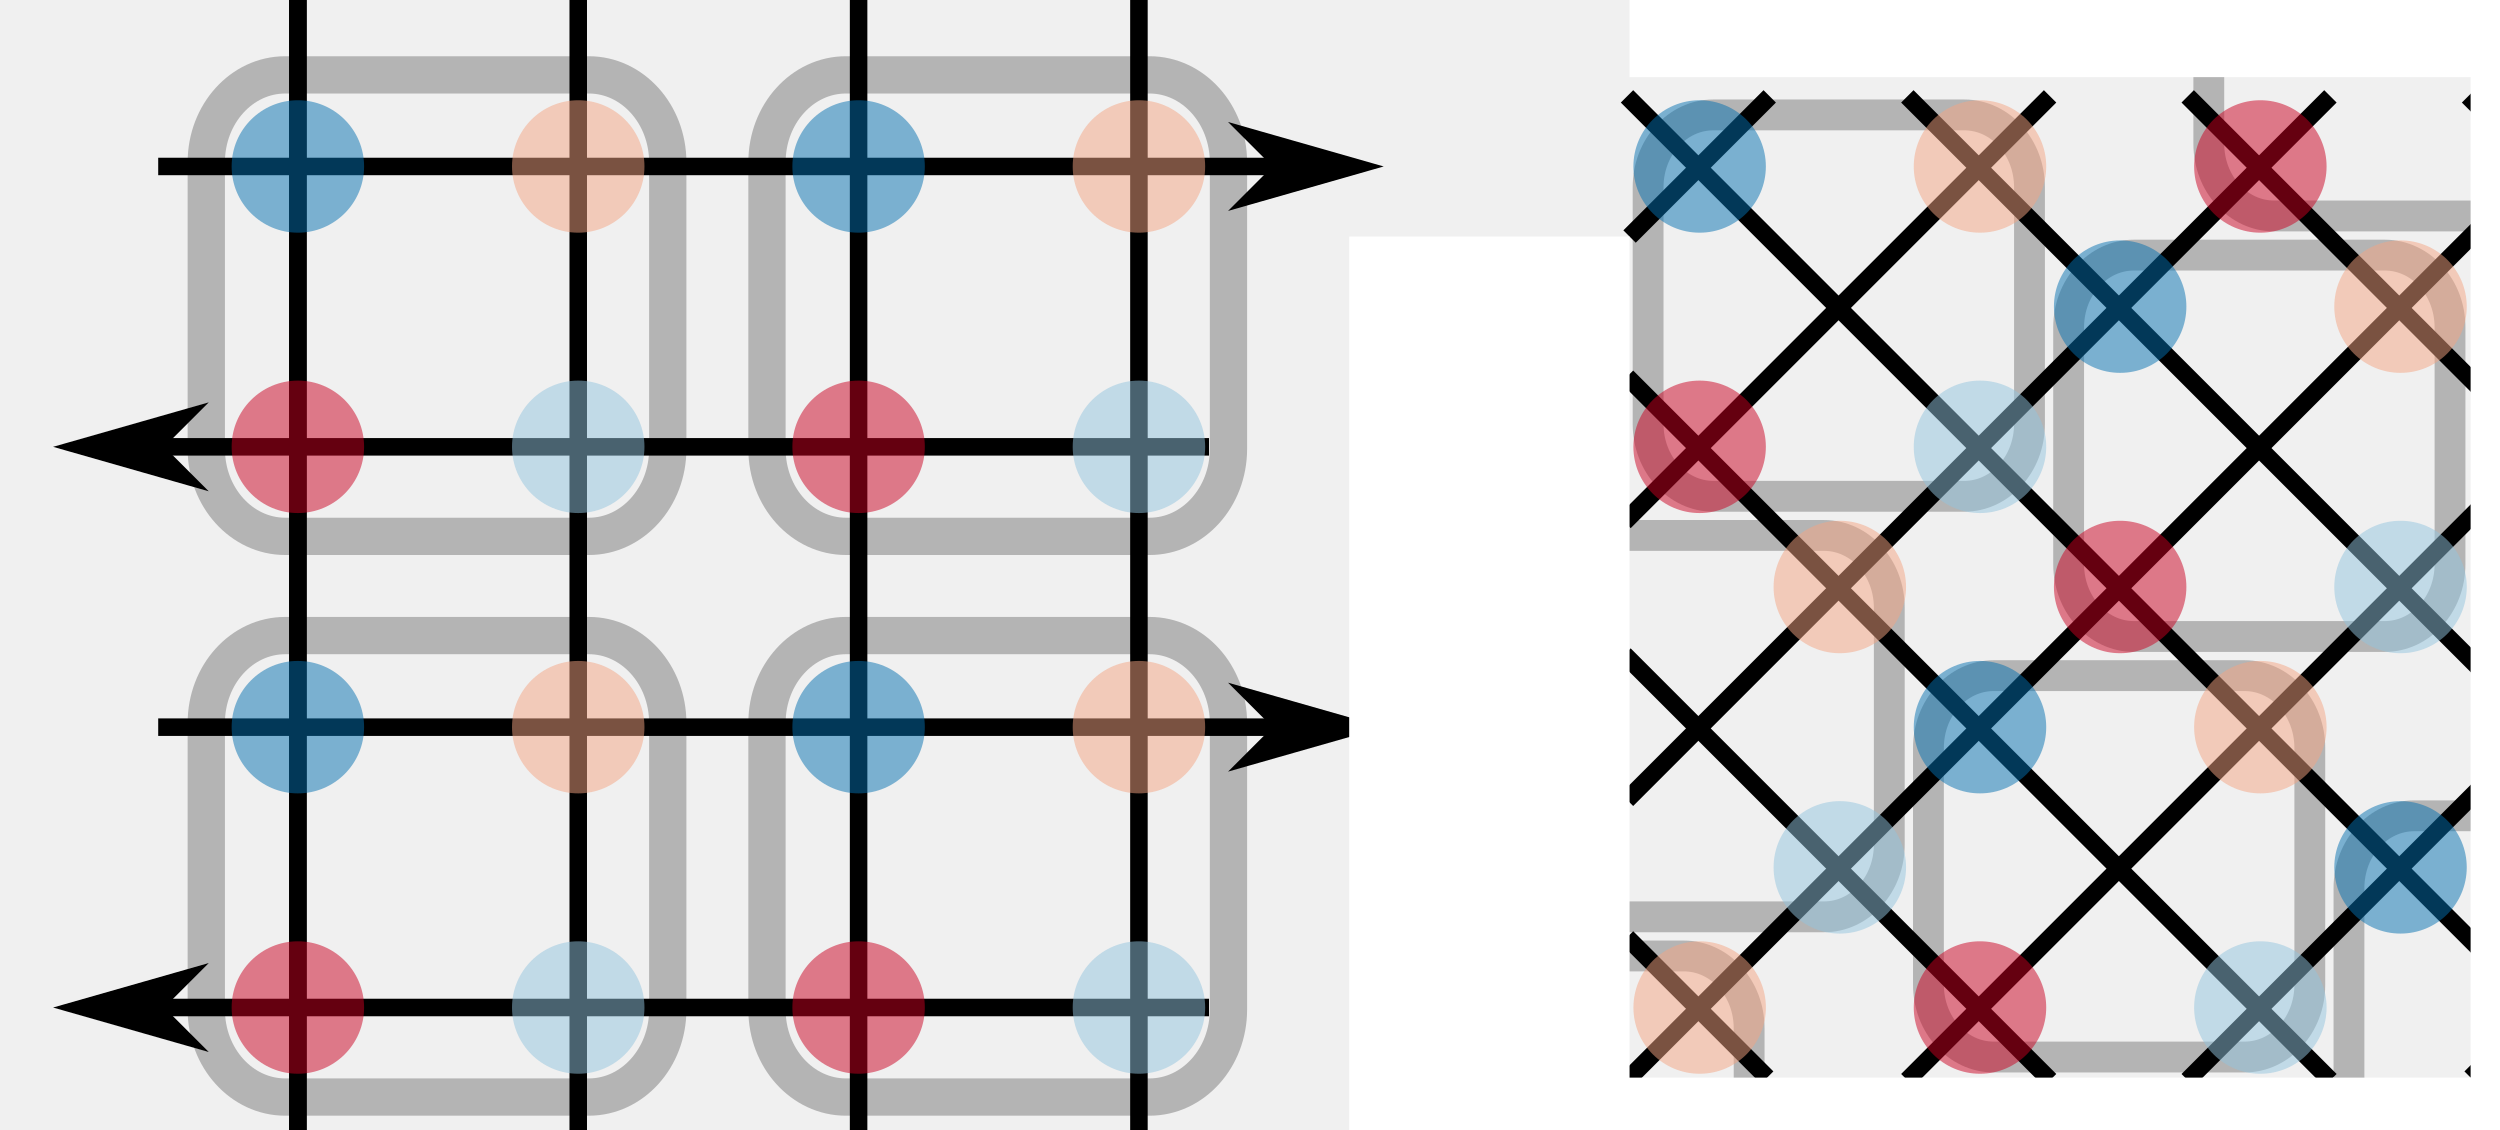
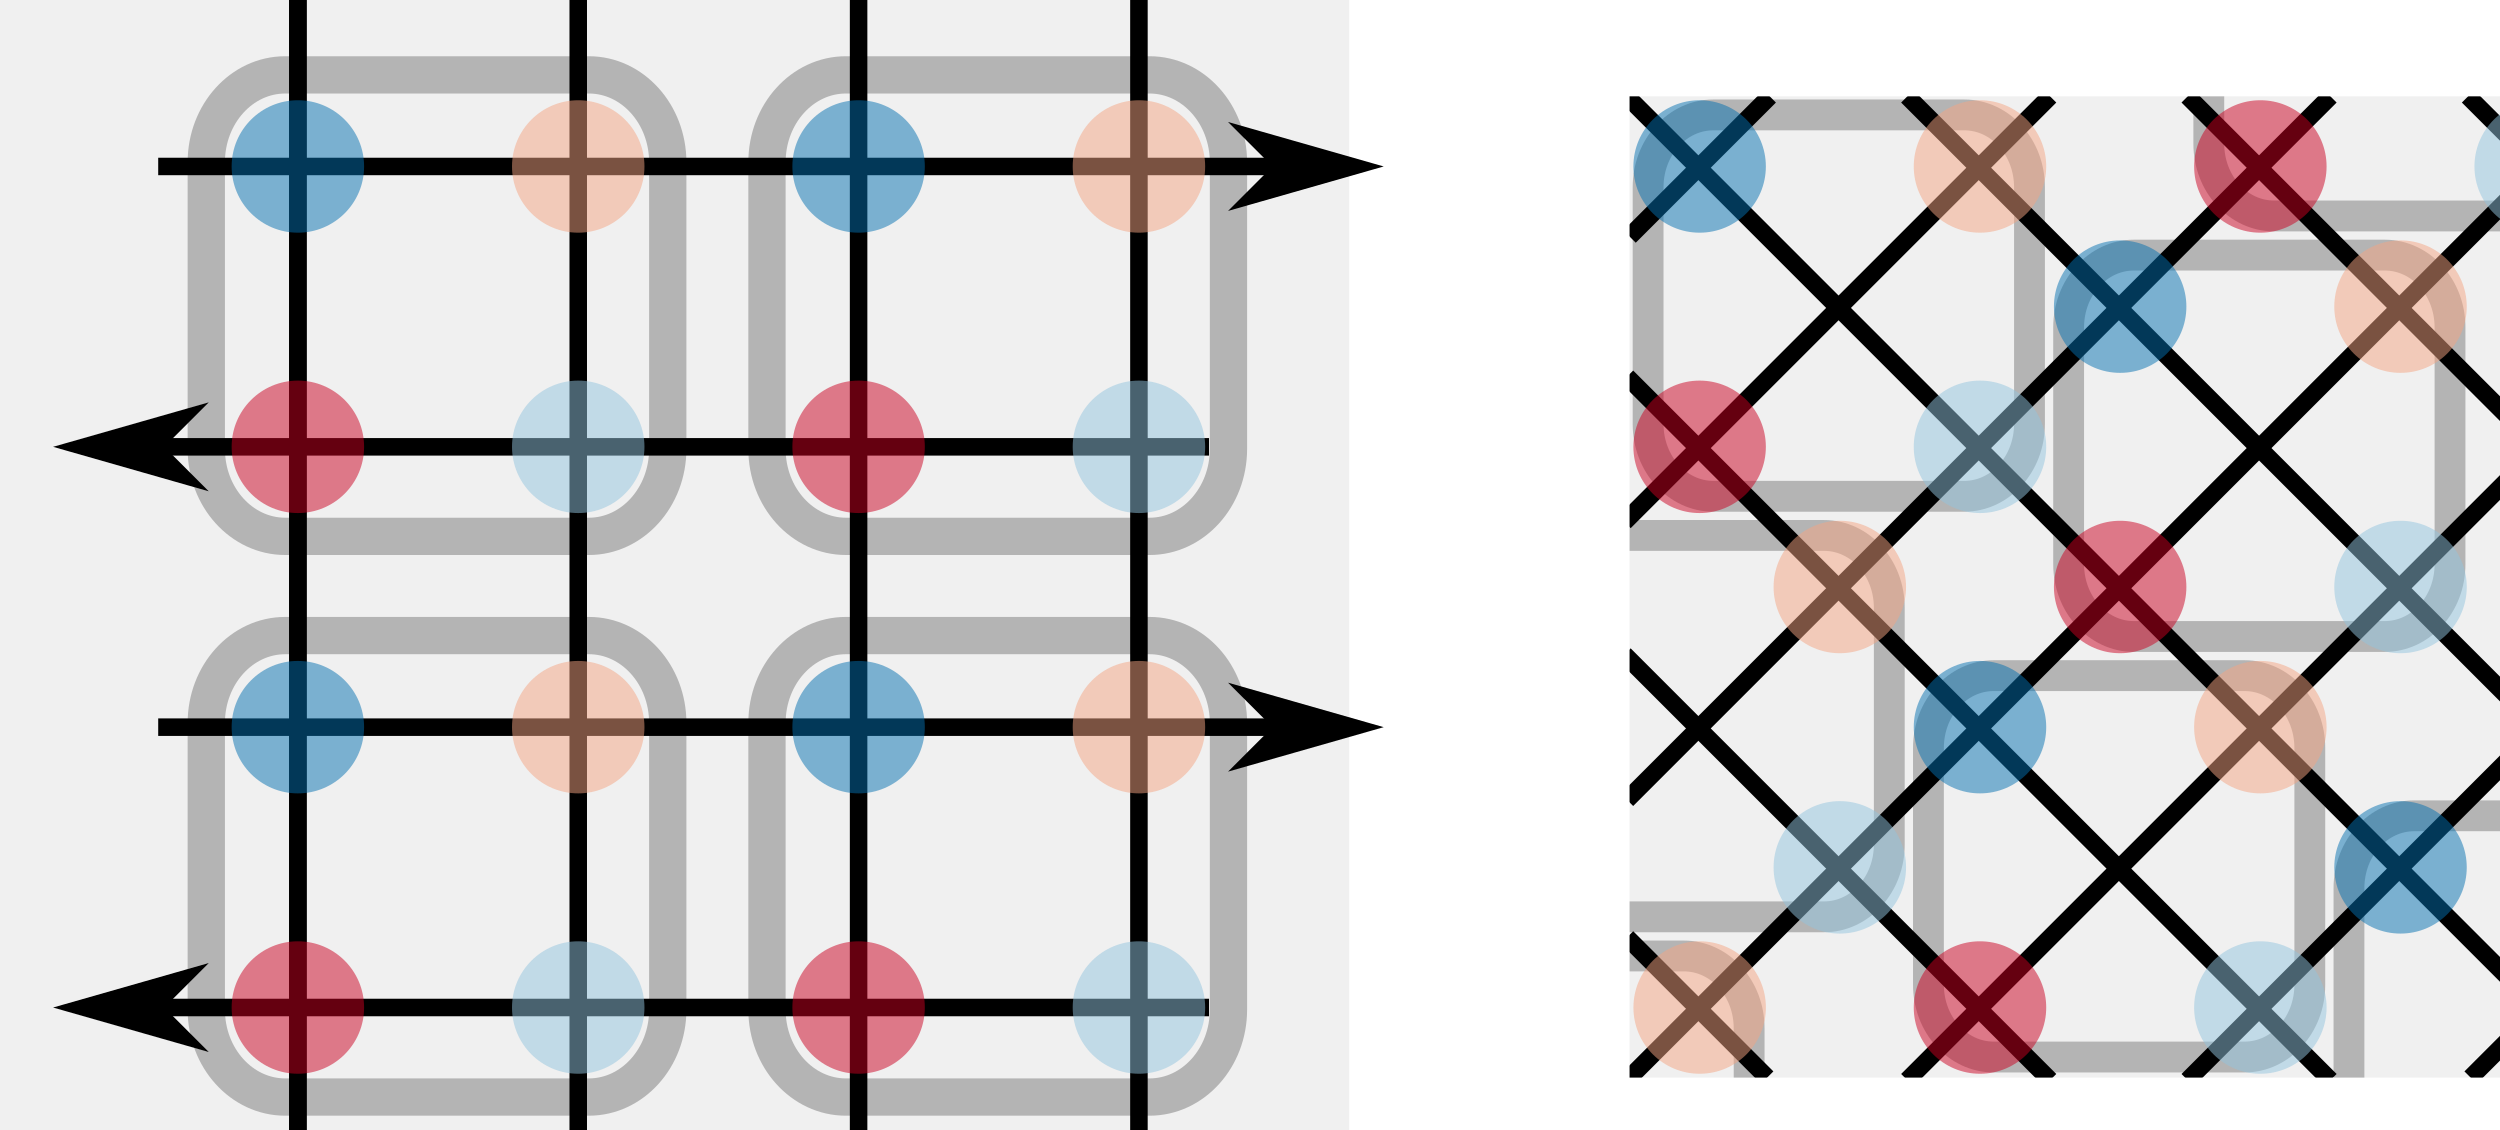
<svg xmlns="http://www.w3.org/2000/svg" width="75.5mm" height="34.1mm" viewBox="0 0 75.5 34.1" version="1.1" id="svg8">
  <defs id="defs2">
    <marker style="overflow:visible" id="Arrow1Lend" refX="0" refY="0" orient="auto">
      <path transform="matrix(-0.8,0,0,-0.8,-10,0)" style="fill:context-stroke;fill-rule:evenodd;stroke:context-stroke;stroke-width:1pt" d="M 0,0 5,-5 -12.5,0 5,5 Z" id="path6977" />
    </marker>
    <marker style="overflow:visible" id="marker2027" refX="0" refY="0" orient="auto">
      <path transform="matrix(-0.4,0,0,-0.4,-4,0)" style="fill:#000000;fill-opacity:1;fill-rule:evenodd;stroke:#000000;stroke-width:1pt;stroke-opacity:1" d="M 0,0 5,-5 -12.5,0 5,5 Z" id="path2025" />
    </marker>
    <marker style="overflow:visible" id="marker2017" refX="0" refY="0" orient="auto">
      <path transform="matrix(-0.4,0,0,-0.4,-4,0)" style="fill:#000000;fill-opacity:1;fill-rule:evenodd;stroke:#000000;stroke-width:1pt;stroke-opacity:1" d="M 0,0 5,-5 -12.5,0 5,5 Z" id="path2015" />
    </marker>
    <marker style="overflow:visible" id="marker2007" refX="0" refY="0" orient="auto">
      <path transform="matrix(-0.4,0,0,-0.4,-4,0)" style="fill:#000000;fill-opacity:1;fill-rule:evenodd;stroke:#000000;stroke-width:1pt;stroke-opacity:1" d="M 0,0 5,-5 -12.5,0 5,5 Z" id="path2005" />
    </marker>
    <marker style="overflow:visible" id="marker1949" refX="0" refY="0" orient="auto">
      <path transform="matrix(-0.4,0,0,-0.4,-4,0)" style="fill:#000000;fill-opacity:1;fill-rule:evenodd;stroke:#000000;stroke-width:1pt;stroke-opacity:1" d="M 0,0 5,-5 -12.5,0 5,5 Z" id="path1947" />
    </marker>
    <marker style="overflow:visible" id="marker1605" refX="0" refY="0" orient="auto">
      <path transform="matrix(-0.2,0,0,-0.2,-1.2,0)" style="fill:#000000;fill-opacity:0.533;fill-rule:evenodd;stroke:#000000;stroke-width:1pt;stroke-opacity:1" d="M 0,0 5,-5 -12.5,0 5,5 Z" id="path1603" />
    </marker>
    <marker style="overflow:visible" id="marker1595" refX="0" refY="0" orient="auto">
      <path transform="matrix(-0.2,0,0,-0.2,-1.2,0)" style="fill:#000000;fill-opacity:0.533;fill-rule:evenodd;stroke:#000000;stroke-width:1pt;stroke-opacity:1" d="M 0,0 5,-5 -12.5,0 5,5 Z" id="path1593" />
    </marker>
    <marker style="overflow:visible" id="Arrow1Mend" refX="0" refY="0" orient="auto">
      <path transform="matrix(-0.4,0,0,-0.4,-4,0)" style="fill:#377eb8;fill-opacity:0.533;fill-rule:evenodd;stroke:#000000;stroke-width:1pt;stroke-opacity:1" d="M 0,0 5,-5 -12.5,0 5,5 Z" id="path1012" />
    </marker>
    <marker style="overflow:visible" id="Arrow2Mend" refX="0" refY="0" orient="auto">
      <path transform="scale(-0.6)" d="M 8.719,4.034 -2.207,0.016 8.719,-4.002 c -1.745,2.372 -1.735,5.617 -6e-7,8.035 z" style="fill:#377eb8;fill-opacity:0.533;fill-rule:evenodd;stroke:#000000;stroke-width:0.625;stroke-linejoin:round;stroke-opacity:1" id="path1030" />
    </marker>
  </defs>
  <g id="layer1" transform="translate(-18.45134,-112.6548)">
-     <path style="fill:#377eb8;fill-opacity:0.533;stroke:#000000;stroke-width:0.529;stroke-linejoin:bevel;stroke-miterlimit:4;stroke-dasharray:none;stroke-opacity:1;marker-end:url(#marker2027)" d="M 23.229,117.682 H 59.197" id="path6185" />
-     <path style="fill:#377eb8;fill-opacity:0.533;stroke:#000000;stroke-width:0.529;stroke-linejoin:bevel;stroke-miterlimit:4;stroke-dasharray:none;stroke-opacity:1;marker-end:url(#marker2027)" d="m 54.964,126.149 -33.867,10e-6" id="path6372" />
-     <path style="fill:#377eb8;fill-opacity:0.533;stroke:#000000;stroke-width:0.529;stroke-linejoin:bevel;stroke-miterlimit:4;stroke-dasharray:none;stroke-opacity:1;marker-end:url(#marker2027)" d="M 23.229,134.615 H 59.197" id="path6591" />
-     <path style="fill:#377eb8;fill-opacity:0.533;stroke:#000000;stroke-width:0.529;stroke-linejoin:bevel;stroke-miterlimit:4;stroke-dasharray:none;stroke-opacity:1;marker-end:url(#marker2027)" d="m 54.964,143.082 -33.867,1e-5" id="path6603" />
-     <path style="fill:#377eb8;fill-opacity:0.533;stroke:#000000;stroke-width:0.529;stroke-linejoin:bevel;stroke-miterlimit:4;stroke-dasharray:none;stroke-opacity:1;marker-end:url(#marker2027)" d="m 27.447,111.332 0,42.333" id="path1084" />
-     <path style="fill:#377eb8;fill-opacity:0.533;stroke:#000000;stroke-width:0.529;stroke-linejoin:bevel;stroke-miterlimit:4;stroke-dasharray:none;stroke-opacity:1;marker-end:url(#marker2027)" d="m 35.914,111.332 v 42.333" id="path1166" />
-     <path style="fill:#377eb8;fill-opacity:0.533;stroke:#000000;stroke-width:0.529;stroke-linejoin:bevel;stroke-miterlimit:4;stroke-dasharray:none;stroke-opacity:1;marker-end:url(#marker2027)" d="m 44.381,111.332 v 42.333" id="path1168" />
-     <path style="fill:#377eb8;fill-opacity:0.533;stroke:#000000;stroke-width:0.529;stroke-linejoin:bevel;stroke-miterlimit:4;stroke-dasharray:none;stroke-opacity:1;marker-end:url(#marker2027)" d="m 52.847,111.332 v 42.333" id="path1170" />
    <path style="fill:#377eb8;fill-opacity:0.533;stroke:#000000;stroke-width:0.529;stroke-linejoin:bevel;stroke-miterlimit:4;stroke-dasharray:none;stroke-opacity:1" d="m 92.987,115.565 4.233,4.233" id="path2026" />
    <rect style="opacity:0.25;fill:none;stroke:#000000;stroke-width:0.931;stroke-linecap:square;stroke-linejoin:round;stroke-miterlimit:4;stroke-dasharray:none" id="rect5871" width="11.518" height="11.518" x="85.157" y="107.659" rx="1.97" ry="2.183" />
    <path style="fill:#377eb8;fill-opacity:0.533;stroke:#000000;stroke-width:0.529;stroke-linejoin:bevel;stroke-miterlimit:4;stroke-dasharray:none;stroke-opacity:1" d="m 84.52,115.565 12.854,12.854" id="path2024" />
    <path style="fill:#377eb8;fill-opacity:0.533;stroke:#000000;stroke-width:0.529;stroke-linejoin:bevel;stroke-miterlimit:4;stroke-dasharray:none;stroke-opacity:1" d="m 76.053,115.565 21.244,21.244" id="path2028" />
    <path style="fill:#377eb8;fill-opacity:0.533;stroke:#000000;stroke-width:0.529;stroke-linejoin:bevel;stroke-miterlimit:4;stroke-dasharray:none;stroke-opacity:1" d="M 67.587,115.565 97.297,145.276" id="path2030" />
    <path style="fill:#377eb8;fill-opacity:0.533;stroke:#000000;stroke-width:0.529;stroke-linejoin:bevel;stroke-miterlimit:4;stroke-dasharray:none;stroke-opacity:1" d="M 67.587,124.032 88.83,145.276" id="path2032" />
    <path style="fill:#377eb8;fill-opacity:0.533;stroke:#000000;stroke-width:0.529;stroke-linejoin:bevel;stroke-miterlimit:4;stroke-dasharray:none;stroke-opacity:1" d="M 67.51,132.422 80.364,145.276" id="path2034" />
    <path style="fill:#377eb8;fill-opacity:0.533;stroke:#000000;stroke-width:0.529;stroke-linejoin:bevel;stroke-miterlimit:4;stroke-dasharray:none;stroke-opacity:1" d="m 67.587,140.965 4.233,4.233" id="path2036" />
    <path style="fill:#377eb8;fill-opacity:0.533;stroke:#000000;stroke-width:0.529;stroke-linejoin:bevel;stroke-miterlimit:4;stroke-dasharray:none;stroke-opacity:1" d="M 80.364,115.565 67.51,128.419" id="path905" />
    <path style="fill:#377eb8;fill-opacity:0.533;stroke:#000000;stroke-width:0.529;stroke-linejoin:bevel;stroke-miterlimit:4;stroke-dasharray:none;stroke-opacity:1" d="m 71.897,115.565 -4.233,4.233" id="path1495" />
    <path style="fill:#377eb8;fill-opacity:0.533;stroke:#000000;stroke-width:0.529;stroke-linejoin:bevel;stroke-miterlimit:4;stroke-dasharray:none;stroke-opacity:1" d="m 88.83,115.565 -21.244,21.244" id="path1497" />
    <path style="fill:#377eb8;fill-opacity:0.533;stroke:#000000;stroke-width:0.529;stroke-linejoin:bevel;stroke-miterlimit:4;stroke-dasharray:none;stroke-opacity:1" d="M 97.297,115.565 67.587,145.276" id="path1499" />
    <path style="fill:#377eb8;fill-opacity:0.533;stroke:#000000;stroke-width:0.529;stroke-linejoin:bevel;stroke-miterlimit:4;stroke-dasharray:none;stroke-opacity:1" d="M 97.297,124.032 76.053,145.276" id="path1501" />
    <path style="fill:#377eb8;fill-opacity:0.533;stroke:#000000;stroke-width:0.529;stroke-linejoin:bevel;stroke-miterlimit:4;stroke-dasharray:none;stroke-opacity:1" d="M 97.374,132.422 84.52,145.276" id="path1503" />
    <path style="fill:#377eb8;fill-opacity:0.533;stroke:#000000;stroke-width:0.529;stroke-linejoin:bevel;stroke-miterlimit:4;stroke-dasharray:none;stroke-opacity:1" d="m 97.297,140.965 -4.233,4.233" id="path2022" />
    <rect style="opacity:0.25;fill:none;stroke:#000000;stroke-width:0.931;stroke-linecap:square;stroke-linejoin:round;stroke-miterlimit:4;stroke-dasharray:none" id="rect953" width="11.518" height="11.518" x="68.224" y="116.125" rx="1.97" ry="2.183" />
    <rect style="opacity:0.25;fill:none;stroke:#000000;stroke-width:0.931;stroke-linecap:square;stroke-linejoin:round;stroke-miterlimit:4;stroke-dasharray:none" id="rect1473" width="11.518" height="11.518" x="80.924" y="120.359" rx="1.97" ry="2.183" />
    <rect style="opacity:0.25;fill:none;stroke:#000000;stroke-width:0.931;stroke-linecap:square;stroke-linejoin:round;stroke-miterlimit:4;stroke-dasharray:none" id="rect1483" width="11.518" height="11.518" x="76.69" y="133.059" rx="1.97" ry="2.183" />
    <rect style="opacity:0.25;fill:none;stroke:#000000;stroke-width:0.931;stroke-linecap:square;stroke-linejoin:round;stroke-miterlimit:4;stroke-dasharray:none" id="rect1493" width="11.518" height="11.518" x="63.99" y="128.825" rx="1.97" ry="2.183" />
    <rect style="opacity:0.25;fill:none;stroke:#000000;stroke-width:0.931;stroke-linecap:square;stroke-linejoin:round;stroke-miterlimit:4;stroke-dasharray:none" id="rect7575" width="11.518" height="11.518" x="59.757" y="141.525" rx="1.97" ry="2.183" />
    <rect style="opacity:0.25;fill:none;stroke:#000000;stroke-width:0.931;stroke-linecap:square;stroke-linejoin:round;stroke-miterlimit:4;stroke-dasharray:none" id="rect7585" width="11.518" height="11.518" x="89.39" y="137.292" rx="1.97" ry="2.183" />
-     <path style="fill:#377eb8;fill-opacity:0.533;stroke:#000000;stroke-width:0.529;stroke-linejoin:bevel;stroke-miterlimit:4;stroke-dasharray:none;stroke-opacity:1" d="M 70.471,104.141 64.788,98.458" id="path2473" />
-     <path style="fill:#377eb8;fill-opacity:0.533;stroke:#000000;stroke-width:0.529;stroke-linejoin:bevel;stroke-miterlimit:4;stroke-dasharray:none;stroke-opacity:1" d="m 69.823,91.394 -5.446,5.446" id="path2451" />
-     <path style="fill:#377eb8;fill-opacity:0.533;stroke:#000000;stroke-width:0.529;stroke-linejoin:bevel;stroke-miterlimit:4;stroke-dasharray:none;stroke-opacity:1" d="M 77.124,103.309 65.328,91.513" id="path2471" />
-     <path style="fill:#377eb8;fill-opacity:0.533;stroke:#000000;stroke-width:0.529;stroke-linejoin:bevel;stroke-miterlimit:4;stroke-dasharray:none;stroke-opacity:1" d="M 77.76,91.394 64.906,104.249" id="path2289" />
-     <path style="fill:#377eb8;fill-opacity:0.533;stroke:#000000;stroke-width:0.529;stroke-linejoin:bevel;stroke-miterlimit:4;stroke-dasharray:none;stroke-opacity:1" d="m 77.956,96.127 -5.446,-4.917" id="path1009" />
-     <path style="fill:#377eb8;fill-opacity:0.533;stroke:#000000;stroke-width:0.529;stroke-linejoin:bevel;stroke-miterlimit:4;stroke-dasharray:none;stroke-opacity:1" d="m 77.76,98.803 -5.446,5.975" id="path1093" />
-     <path style="fill:#000000;fill-opacity:1;stroke:#000000;stroke-width:0.529;stroke-linejoin:bevel;stroke-miterlimit:4;stroke-dasharray:none;stroke-opacity:1;marker-end:url(#marker2027)" d="M 101.227,101.785 H 86.152" id="path1553" />
-     <path style="fill:#377eb8;fill-opacity:0.533;stroke:#000000;stroke-width:0.569;stroke-linejoin:bevel;stroke-miterlimit:4;stroke-dasharray:none;stroke-opacity:1" d="M 89.918,91.178 V 105.276" id="path1563" />
-     <path style="fill:#377eb8;fill-opacity:0.533;stroke:#000000;stroke-width:0.569;stroke-linejoin:bevel;stroke-miterlimit:4;stroke-dasharray:none;stroke-opacity:1" d="M 97.52,91.178 V 105.665" id="path1565" />
-     <path style="fill:#000000;fill-opacity:1;stroke:#000000;stroke-width:0.529;stroke-linejoin:bevel;stroke-miterlimit:4;stroke-dasharray:none;stroke-opacity:1;marker-end:url(#marker2017)" d="M 86.674,94.178 H 100.915" id="path1567" />
-     <rect style="opacity:0.25;fill:none;stroke:#000000;stroke-width:1.126;stroke-linecap:square;stroke-linejoin:round;stroke-miterlimit:4;stroke-dasharray:none" id="rect6195" width="13.937" height="13.937" x="24.681" y="114.916" rx="2.384" ry="2.641" />
-     <rect style="opacity:0.25;fill:none;stroke:#000000;stroke-width:1.126;stroke-linecap:square;stroke-linejoin:round;stroke-miterlimit:4;stroke-dasharray:none" id="rect6571" width="13.937" height="13.937" x="41.614" y="114.916" rx="2.384" ry="2.641" />
-     <rect style="opacity:0.25;fill:none;stroke:#000000;stroke-width:1.126;stroke-linecap:square;stroke-linejoin:round;stroke-miterlimit:4;stroke-dasharray:none" id="rect6601" width="13.937" height="13.937" x="24.681" y="131.849" rx="2.384" ry="2.641" />
-     <rect style="opacity:0.25;fill:none;stroke:#000000;stroke-width:1.126;stroke-linecap:square;stroke-linejoin:round;stroke-miterlimit:4;stroke-dasharray:none" id="rect6613" width="13.937" height="13.937" x="41.614" y="131.849" rx="2.384" ry="2.641" />
-     <path style="fill:#377eb8;fill-opacity:0.533;stroke:#000000;stroke-width:0.529;stroke-linejoin:bevel;stroke-miterlimit:4;stroke-dasharray:none;stroke-opacity:1;marker-end:url(#marker2027)" d="m 27.447,111.332 0,42.333" id="path987" />
    <circle style="fill:#ca0020;fill-opacity:0.5;stroke:none;stroke-width:0.423;stroke-linejoin:bevel;stroke-miterlimit:4;stroke-dasharray:none;stroke-opacity:1" id="circle5867" cx="86.714" cy="117.682" r="2" />
    <circle style="fill:#92c5de;fill-opacity:0.5;stroke:none;stroke-width:0.423;stroke-linejoin:bevel;stroke-miterlimit:4;stroke-dasharray:none;stroke-opacity:1" id="circle5869" cx="95.18" cy="117.682" r="2" />
    <circle style="fill:#f4a582;fill-opacity:0.5;stroke:none;stroke-width:0.423;stroke-linejoin:bevel;stroke-miterlimit:4;stroke-dasharray:none;stroke-opacity:1" id="circle915" cx="78.247" cy="117.682" r="2" />
    <circle style="fill:#0571b0;fill-opacity:0.5;stroke:none;stroke-width:0.423;stroke-linejoin:bevel;stroke-miterlimit:4;stroke-dasharray:none;stroke-opacity:1" id="circle917" cx="69.78" cy="117.682" r="2" />
    <circle style="fill:#ca0020;fill-opacity:0.5;stroke:none;stroke-width:0.423;stroke-linejoin:bevel;stroke-miterlimit:4;stroke-dasharray:none;stroke-opacity:1" id="circle919" cx="69.78" cy="126.149" r="2" />
    <circle style="fill:#92c5de;fill-opacity:0.5;stroke:none;stroke-width:0.423;stroke-linejoin:bevel;stroke-miterlimit:4;stroke-dasharray:none;stroke-opacity:1" id="circle921" cx="78.247" cy="126.149" r="2" />
    <circle style="fill:#f4a582;fill-opacity:0.5;stroke:none;stroke-width:0.423;stroke-linejoin:bevel;stroke-miterlimit:4;stroke-dasharray:none;stroke-opacity:1" id="circle1465" cx="90.947" cy="121.915" r="2" />
    <circle style="fill:#0571b0;fill-opacity:0.5;stroke:none;stroke-width:0.423;stroke-linejoin:bevel;stroke-miterlimit:4;stroke-dasharray:none;stroke-opacity:1" id="circle1467" cx="82.48" cy="121.915" r="2" />
    <circle style="fill:#ca0020;fill-opacity:0.5;stroke:none;stroke-width:0.423;stroke-linejoin:bevel;stroke-miterlimit:4;stroke-dasharray:none;stroke-opacity:1" id="circle1469" cx="82.48" cy="130.382" r="2" />
    <circle style="fill:#92c5de;fill-opacity:0.5;stroke:none;stroke-width:0.423;stroke-linejoin:bevel;stroke-miterlimit:4;stroke-dasharray:none;stroke-opacity:1" id="circle1471" cx="90.947" cy="130.382" r="2" />
    <circle style="fill:#f4a582;fill-opacity:0.5;stroke:none;stroke-width:0.423;stroke-linejoin:bevel;stroke-miterlimit:4;stroke-dasharray:none;stroke-opacity:1" id="circle1475" cx="86.714" cy="134.615" r="2" />
    <circle style="fill:#0571b0;fill-opacity:0.5;stroke:none;stroke-width:0.423;stroke-linejoin:bevel;stroke-miterlimit:4;stroke-dasharray:none;stroke-opacity:1" id="circle1477" cx="78.247" cy="134.615" r="2" />
    <circle style="fill:#ca0020;fill-opacity:0.5;stroke:none;stroke-width:0.423;stroke-linejoin:bevel;stroke-miterlimit:4;stroke-dasharray:none;stroke-opacity:1" id="circle1479" cx="78.247" cy="143.082" r="2" />
    <circle style="fill:#92c5de;fill-opacity:0.5;stroke:none;stroke-width:0.423;stroke-linejoin:bevel;stroke-miterlimit:4;stroke-dasharray:none;stroke-opacity:1" id="circle1481" cx="86.714" cy="143.082" r="2" />
    <circle style="fill:#f4a582;fill-opacity:0.5;stroke:none;stroke-width:0.423;stroke-linejoin:bevel;stroke-miterlimit:4;stroke-dasharray:none;stroke-opacity:1" id="circle1485" cx="74.014" cy="130.382" r="2" />
    <circle style="fill:#0571b0;fill-opacity:0.5;stroke:none;stroke-width:0.423;stroke-linejoin:bevel;stroke-miterlimit:4;stroke-dasharray:none;stroke-opacity:1" id="circle1487" cx="65.547" cy="130.382" r="2" />
    <circle style="fill:#ca0020;fill-opacity:0.5;stroke:none;stroke-width:0.423;stroke-linejoin:bevel;stroke-miterlimit:4;stroke-dasharray:none;stroke-opacity:1" id="circle1489" cx="65.547" cy="138.849" r="2" />
    <circle style="fill:#92c5de;fill-opacity:0.5;stroke:none;stroke-width:0.423;stroke-linejoin:bevel;stroke-miterlimit:4;stroke-dasharray:none;stroke-opacity:1" id="circle1491" cx="74.014" cy="138.849" r="2" />
    <circle style="fill:#f4a582;fill-opacity:0.5;stroke:none;stroke-width:0.423;stroke-linejoin:bevel;stroke-miterlimit:4;stroke-dasharray:none;stroke-opacity:1" id="circle7567" cx="69.781" cy="143.082" r="2" />
    <circle style="fill:#0571b0;fill-opacity:0.5;stroke:none;stroke-width:0.423;stroke-linejoin:bevel;stroke-miterlimit:4;stroke-dasharray:none;stroke-opacity:1" id="circle7569" cx="61.314" cy="143.082" r="2" />
    <circle style="fill:#ca0020;fill-opacity:0.5;stroke:none;stroke-width:0.423;stroke-linejoin:bevel;stroke-miterlimit:4;stroke-dasharray:none;stroke-opacity:1" id="circle7571" cx="61.314" cy="151.549" r="2" />
    <circle style="fill:#92c5de;fill-opacity:0.5;stroke:none;stroke-width:0.423;stroke-linejoin:bevel;stroke-miterlimit:4;stroke-dasharray:none;stroke-opacity:1" id="circle7573" cx="69.781" cy="151.549" r="2" />
    <circle style="fill:#f4a582;fill-opacity:0.5;stroke:none;stroke-width:0.423;stroke-linejoin:bevel;stroke-miterlimit:4;stroke-dasharray:none;stroke-opacity:1" id="circle7577" cx="99.414" cy="138.849" r="2" />
    <circle style="fill:#0571b0;fill-opacity:0.5;stroke:none;stroke-width:0.423;stroke-linejoin:bevel;stroke-miterlimit:4;stroke-dasharray:none;stroke-opacity:1" id="circle7579" cx="90.947" cy="138.849" r="2" />
    <circle style="fill:#ca0020;fill-opacity:0.5;stroke:none;stroke-width:0.423;stroke-linejoin:bevel;stroke-miterlimit:4;stroke-dasharray:none;stroke-opacity:1" id="circle7581" cx="90.947" cy="147.315" r="2" />
    <circle style="fill:#92c5de;fill-opacity:0.5;stroke:none;stroke-width:0.423;stroke-linejoin:bevel;stroke-miterlimit:4;stroke-dasharray:none;stroke-opacity:1" id="circle7583" cx="99.414" cy="147.315" r="2" />
    <circle style="fill:#f4a582;fill-opacity:0.5;stroke:none;stroke-width:0.423;stroke-linejoin:bevel;stroke-miterlimit:4;stroke-dasharray:none;stroke-opacity:1" id="circle5863" cx="95.18" cy="109.215" r="2" />
    <circle style="fill:#0571b0;fill-opacity:0.5;stroke:none;stroke-width:0.423;stroke-linejoin:bevel;stroke-miterlimit:4;stroke-dasharray:none;stroke-opacity:1" id="circle5865" cx="86.714" cy="109.215" r="2" />
-     <path id="rect6717" style="opacity:1;fill:#ffffff;stroke-width:1.414;stroke-linecap:square" d="m 59.197,119.799 h 8.467 l 4e-6,1e-5 1.1e-5,25.4 h 25.4 v -30.215 h -25.4 v -7.885 h 35.983 l 0,44.45 -44.45,-5e-5 h -4e-6 l 0,-31.75 z" />
+     <path id="rect6717" style="opacity:1;fill:#ffffff;stroke-width:1.414;stroke-linecap:square" d="m 59.197,109.215 6.35,-1e-5 29.633,1e-5 0,6.35 H 67.664 l 0,29.633 h 27.517 l -1.3e-5,4.233 -35.983,-5e-5 z" />
+     <path style="fill:#377eb8;fill-opacity:0.533;stroke:#000000;stroke-width:0.529;stroke-linejoin:bevel;stroke-miterlimit:4;stroke-dasharray:none;stroke-opacity:1;marker-end:url(#marker2027)" d="M 23.229,117.682 H 59.197" id="path6185" />
+     <path style="fill:#377eb8;fill-opacity:0.533;stroke:#000000;stroke-width:0.529;stroke-linejoin:bevel;stroke-miterlimit:4;stroke-dasharray:none;stroke-opacity:1;marker-end:url(#marker2027)" d="m 54.964,126.149 -33.867,10e-6" id="path6372" />
+     <path style="fill:#377eb8;fill-opacity:0.533;stroke:#000000;stroke-width:0.529;stroke-linejoin:bevel;stroke-miterlimit:4;stroke-dasharray:none;stroke-opacity:1;marker-end:url(#marker2027)" d="M 23.229,134.615 H 59.197" id="path6591" />
+     <path style="fill:#377eb8;fill-opacity:0.533;stroke:#000000;stroke-width:0.529;stroke-linejoin:bevel;stroke-miterlimit:4;stroke-dasharray:none;stroke-opacity:1;marker-end:url(#marker2027)" d="m 54.964,143.082 -33.867,1e-5" id="path6603" />
+     <path style="fill:#377eb8;fill-opacity:0.533;stroke:#000000;stroke-width:0.529;stroke-linejoin:bevel;stroke-miterlimit:4;stroke-dasharray:none;stroke-opacity:1;marker-end:url(#marker2027)" d="m 27.447,111.332 0,42.333" id="path1084" />
+     <path style="fill:#377eb8;fill-opacity:0.533;stroke:#000000;stroke-width:0.529;stroke-linejoin:bevel;stroke-miterlimit:4;stroke-dasharray:none;stroke-opacity:1;marker-end:url(#marker2027)" d="m 35.914,111.332 v 42.333" id="path1166" />
+     <path style="fill:#377eb8;fill-opacity:0.533;stroke:#000000;stroke-width:0.529;stroke-linejoin:bevel;stroke-miterlimit:4;stroke-dasharray:none;stroke-opacity:1;marker-end:url(#marker2027)" d="m 44.381,111.332 v 42.333" id="path1168" />
+     <path style="fill:#377eb8;fill-opacity:0.533;stroke:#000000;stroke-width:0.529;stroke-linejoin:bevel;stroke-miterlimit:4;stroke-dasharray:none;stroke-opacity:1;marker-end:url(#marker2027)" d="m 52.847,111.332 v 42.333" id="path1170" />
+     <path style="fill:#377eb8;fill-opacity:0.533;stroke:#000000;stroke-width:0.529;stroke-linejoin:bevel;stroke-miterlimit:4;stroke-dasharray:none;stroke-opacity:1" d="M 70.471,104.141 64.788,98.458" id="path2473" />
+     <path style="fill:#377eb8;fill-opacity:0.533;stroke:#000000;stroke-width:0.529;stroke-linejoin:bevel;stroke-miterlimit:4;stroke-dasharray:none;stroke-opacity:1" d="m 69.823,91.394 -5.446,5.446" id="path2451" />
+     <path style="fill:#377eb8;fill-opacity:0.533;stroke:#000000;stroke-width:0.529;stroke-linejoin:bevel;stroke-miterlimit:4;stroke-dasharray:none;stroke-opacity:1" d="M 77.124,103.309 65.328,91.513" id="path2471" />
+     <path style="fill:#377eb8;fill-opacity:0.533;stroke:#000000;stroke-width:0.529;stroke-linejoin:bevel;stroke-miterlimit:4;stroke-dasharray:none;stroke-opacity:1" d="M 77.76,91.394 64.906,104.249" id="path2289" />
+     <path style="fill:#377eb8;fill-opacity:0.533;stroke:#000000;stroke-width:0.529;stroke-linejoin:bevel;stroke-miterlimit:4;stroke-dasharray:none;stroke-opacity:1" d="m 77.956,96.127 -5.446,-4.917" id="path1009" />
+     <path style="fill:#377eb8;fill-opacity:0.533;stroke:#000000;stroke-width:0.529;stroke-linejoin:bevel;stroke-miterlimit:4;stroke-dasharray:none;stroke-opacity:1" d="m 77.76,98.803 -5.446,5.975" id="path1093" />
+     <path style="fill:#000000;fill-opacity:1;stroke:#000000;stroke-width:0.529;stroke-linejoin:bevel;stroke-miterlimit:4;stroke-dasharray:none;stroke-opacity:1;marker-end:url(#marker2027)" d="M 101.227,101.785 H 86.152" id="path1553" />
+     <path style="fill:#377eb8;fill-opacity:0.533;stroke:#000000;stroke-width:0.569;stroke-linejoin:bevel;stroke-miterlimit:4;stroke-dasharray:none;stroke-opacity:1" d="M 89.918,91.178 V 105.276" id="path1563" />
+     <path style="fill:#377eb8;fill-opacity:0.533;stroke:#000000;stroke-width:0.569;stroke-linejoin:bevel;stroke-miterlimit:4;stroke-dasharray:none;stroke-opacity:1" d="M 97.52,91.178 V 105.665" id="path1565" />
+     <path style="fill:#000000;fill-opacity:1;stroke:#000000;stroke-width:0.529;stroke-linejoin:bevel;stroke-miterlimit:4;stroke-dasharray:none;stroke-opacity:1;marker-end:url(#marker2017)" d="M 86.674,94.178 H 100.915" id="path1567" />
+     <rect style="opacity:0.25;fill:none;stroke:#000000;stroke-width:1.126;stroke-linecap:square;stroke-linejoin:round;stroke-miterlimit:4;stroke-dasharray:none" id="rect6195" width="13.937" height="13.937" x="24.681" y="114.916" rx="2.384" ry="2.641" />
+     <rect style="opacity:0.25;fill:none;stroke:#000000;stroke-width:1.126;stroke-linecap:square;stroke-linejoin:round;stroke-miterlimit:4;stroke-dasharray:none" id="rect6571" width="13.937" height="13.937" x="41.614" y="114.916" rx="2.384" ry="2.641" />
+     <rect style="opacity:0.25;fill:none;stroke:#000000;stroke-width:1.126;stroke-linecap:square;stroke-linejoin:round;stroke-miterlimit:4;stroke-dasharray:none" id="rect6601" width="13.937" height="13.937" x="24.681" y="131.849" rx="2.384" ry="2.641" />
+     <rect style="opacity:0.25;fill:none;stroke:#000000;stroke-width:1.126;stroke-linecap:square;stroke-linejoin:round;stroke-miterlimit:4;stroke-dasharray:none" id="rect6613" width="13.937" height="13.937" x="41.614" y="131.849" rx="2.384" ry="2.641" />
+     <path style="fill:#377eb8;fill-opacity:0.533;stroke:#000000;stroke-width:0.529;stroke-linejoin:bevel;stroke-miterlimit:4;stroke-dasharray:none;stroke-opacity:1;marker-end:url(#marker2027)" d="m 27.447,111.332 0,42.333" id="path987" />
    <circle style="fill:#0571b0;fill-opacity:0.5;stroke:none;stroke-width:0.529;stroke-linejoin:bevel;stroke-miterlimit:4;stroke-dasharray:none;stroke-opacity:1" id="circle903" cx="89.918" cy="94.178" r="2.5" />
    <circle style="fill:#f4a582;fill-opacity:0.5;stroke:none;stroke-width:0.529;stroke-linejoin:bevel;stroke-miterlimit:4;stroke-dasharray:none;stroke-opacity:1" id="circle905" cx="97.52" cy="94.178" r="2.5" />
    <circle style="fill:#f4a582;fill-opacity:0.5;stroke:none;stroke-width:0.529;stroke-linejoin:bevel;stroke-miterlimit:4;stroke-dasharray:none;stroke-opacity:1" id="circle2293" cx="75.321" cy="93.684" r="2.5" />
    <circle style="fill:#ca0020;fill-opacity:0.5;stroke:none;stroke-width:0.529;stroke-linejoin:bevel;stroke-miterlimit:4;stroke-dasharray:none;stroke-opacity:1" id="circle3133" cx="89.918" cy="101.785" r="2.5" />
    <circle style="fill:#92c5de;fill-opacity:0.5;stroke:none;stroke-width:0.529;stroke-linejoin:bevel;stroke-miterlimit:4;stroke-dasharray:none;stroke-opacity:1" id="circle3131" cx="97.52" cy="101.785" r="2.5" />
    <circle style="fill:#0571b0;fill-opacity:0.5;stroke:none;stroke-width:0.529;stroke-linejoin:bevel;stroke-miterlimit:4;stroke-dasharray:none;stroke-opacity:1" id="circle2515" cx="67.384" cy="93.437" r="2.5" />
    <circle style="fill:#ca0020;fill-opacity:0.5;stroke:none;stroke-width:0.529;stroke-linejoin:bevel;stroke-miterlimit:4;stroke-dasharray:none;stroke-opacity:1" id="circle2285" cx="68.007" cy="101.148" r="2.5" />
    <circle style="fill:#92c5de;fill-opacity:0.5;stroke:none;stroke-width:0.529;stroke-linejoin:bevel;stroke-miterlimit:4;stroke-dasharray:none;stroke-opacity:1" id="circle2287" cx="75.294" cy="101.677" r="2.5" />
    <circle style="fill:#f4a582;fill-opacity:0.5;stroke:none;stroke-width:0.423;stroke-linejoin:bevel;stroke-miterlimit:4;stroke-dasharray:none;stroke-opacity:1" id="circle6187" cx="35.914" cy="117.682" r="2" />
    <circle style="fill:#0571b0;fill-opacity:0.5;stroke:none;stroke-width:0.423;stroke-linejoin:bevel;stroke-miterlimit:4;stroke-dasharray:none;stroke-opacity:1" id="circle6189" cx="27.447" cy="117.682" r="2" />
    <circle style="fill:#ca0020;fill-opacity:0.5;stroke:none;stroke-width:0.423;stroke-linejoin:bevel;stroke-miterlimit:4;stroke-dasharray:none;stroke-opacity:1" id="circle6191" cx="27.447" cy="126.149" r="2" />
    <circle style="fill:#92c5de;fill-opacity:0.5;stroke:none;stroke-width:0.423;stroke-linejoin:bevel;stroke-miterlimit:4;stroke-dasharray:none;stroke-opacity:1" id="circle6193" cx="35.914" cy="126.149" r="2" />
    <circle style="fill:#f4a582;fill-opacity:0.5;stroke:none;stroke-width:0.423;stroke-linejoin:bevel;stroke-miterlimit:4;stroke-dasharray:none;stroke-opacity:1" id="circle6563" cx="52.847" cy="117.682" r="2" />
    <circle style="fill:#0571b0;fill-opacity:0.5;stroke:none;stroke-width:0.423;stroke-linejoin:bevel;stroke-miterlimit:4;stroke-dasharray:none;stroke-opacity:1" id="circle6565" cx="44.381" cy="117.682" r="2" />
    <circle style="fill:#ca0020;fill-opacity:0.5;stroke:none;stroke-width:0.423;stroke-linejoin:bevel;stroke-miterlimit:4;stroke-dasharray:none;stroke-opacity:1" id="circle6567" cx="44.381" cy="126.149" r="2" />
    <circle style="fill:#92c5de;fill-opacity:0.5;stroke:none;stroke-width:0.423;stroke-linejoin:bevel;stroke-miterlimit:4;stroke-dasharray:none;stroke-opacity:1" id="circle6569" cx="52.847" cy="126.149" r="2" />
    <circle style="fill:#f4a582;fill-opacity:0.5;stroke:none;stroke-width:0.423;stroke-linejoin:bevel;stroke-miterlimit:4;stroke-dasharray:none;stroke-opacity:1" id="circle6593" cx="35.914" cy="134.615" r="2" />
    <circle style="fill:#ca0020;fill-opacity:0.5;stroke:none;stroke-width:0.423;stroke-linejoin:bevel;stroke-miterlimit:4;stroke-dasharray:none;stroke-opacity:1" id="circle6597" cx="27.447" cy="143.082" r="2" />
    <circle style="fill:#92c5de;fill-opacity:0.5;stroke:none;stroke-width:0.423;stroke-linejoin:bevel;stroke-miterlimit:4;stroke-dasharray:none;stroke-opacity:1" id="circle6599" cx="35.914" cy="143.082" r="2" />
    <circle style="fill:#f4a582;fill-opacity:0.5;stroke:none;stroke-width:0.423;stroke-linejoin:bevel;stroke-miterlimit:4;stroke-dasharray:none;stroke-opacity:1" id="circle6605" cx="52.847" cy="134.615" r="2" />
    <circle style="fill:#0571b0;fill-opacity:0.5;stroke:none;stroke-width:0.423;stroke-linejoin:bevel;stroke-miterlimit:4;stroke-dasharray:none;stroke-opacity:1" id="circle6607" cx="44.381" cy="134.615" r="2" />
    <circle style="fill:#ca0020;fill-opacity:0.5;stroke:none;stroke-width:0.423;stroke-linejoin:bevel;stroke-miterlimit:4;stroke-dasharray:none;stroke-opacity:1" id="circle6609" cx="44.381" cy="143.082" r="2" />
    <circle style="fill:#92c5de;fill-opacity:0.5;stroke:none;stroke-width:0.423;stroke-linejoin:bevel;stroke-miterlimit:4;stroke-dasharray:none;stroke-opacity:1" id="circle6611" cx="52.847" cy="143.082" r="2" />
    <circle style="fill:#0571b0;fill-opacity:0.5;stroke:none;stroke-width:0.423;stroke-linejoin:bevel;stroke-miterlimit:4;stroke-dasharray:none;stroke-opacity:1" id="circle6595" cx="27.447" cy="134.615" r="2" />
  </g>
</svg>
